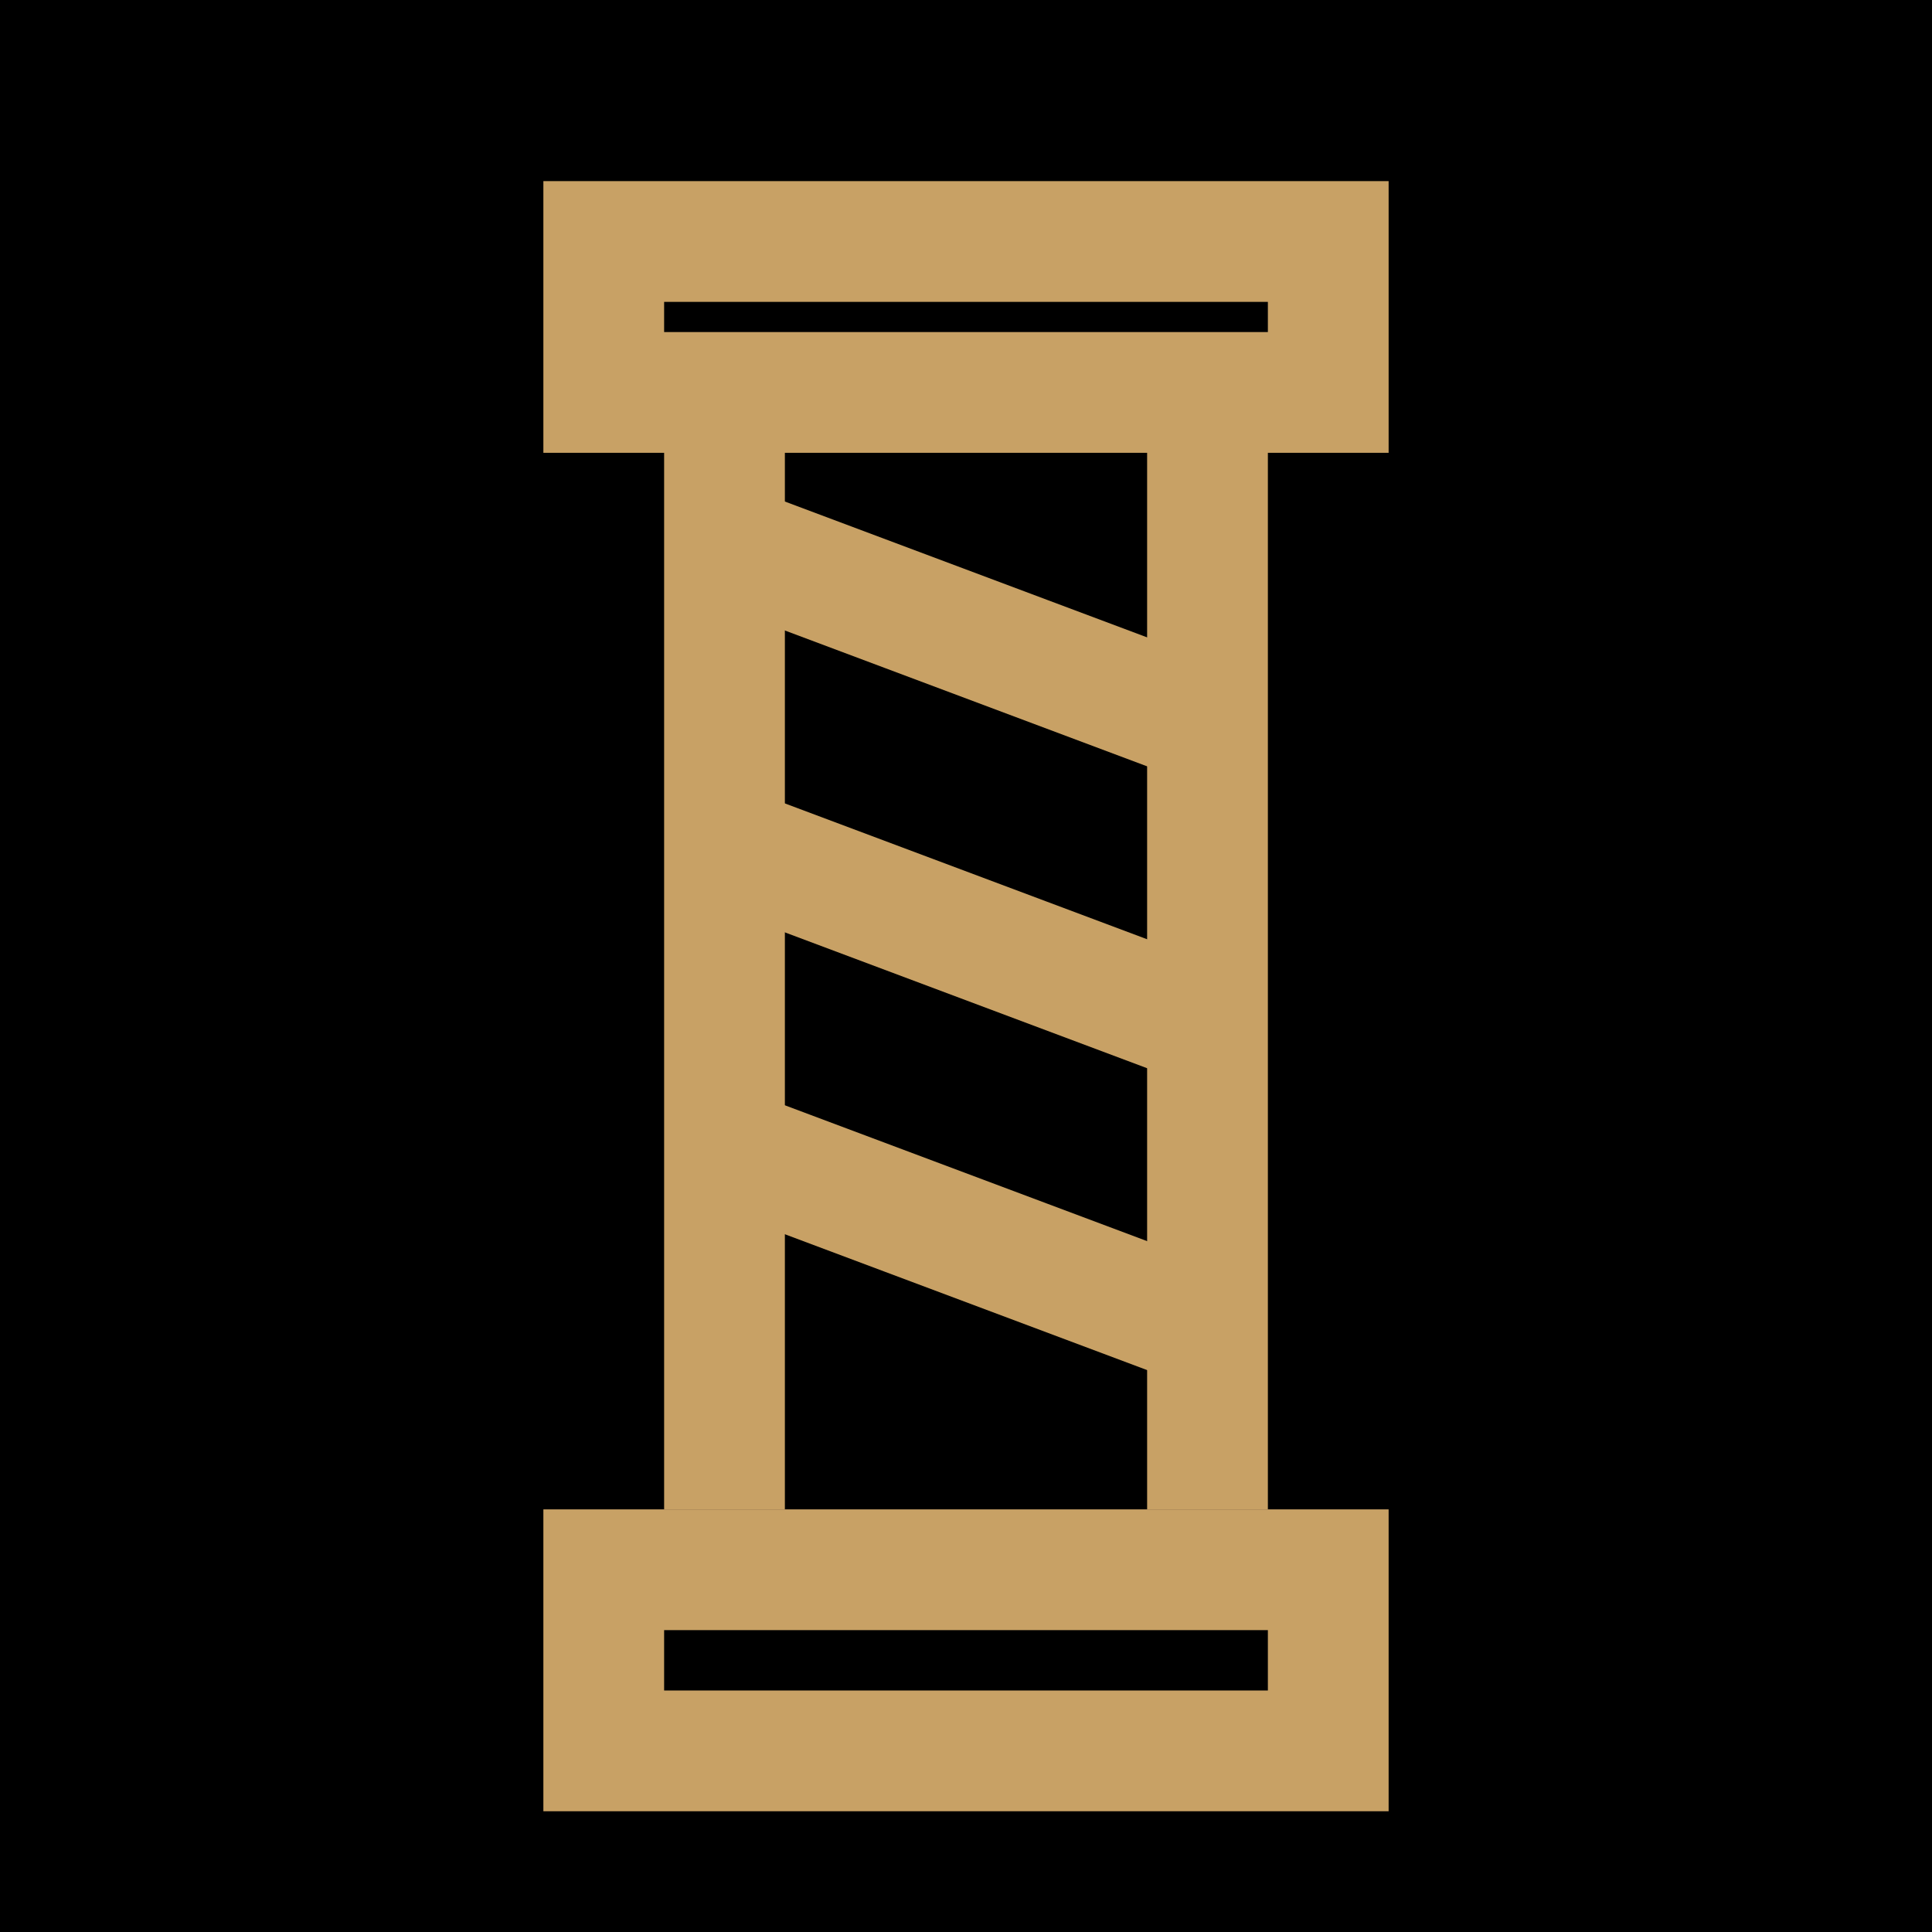
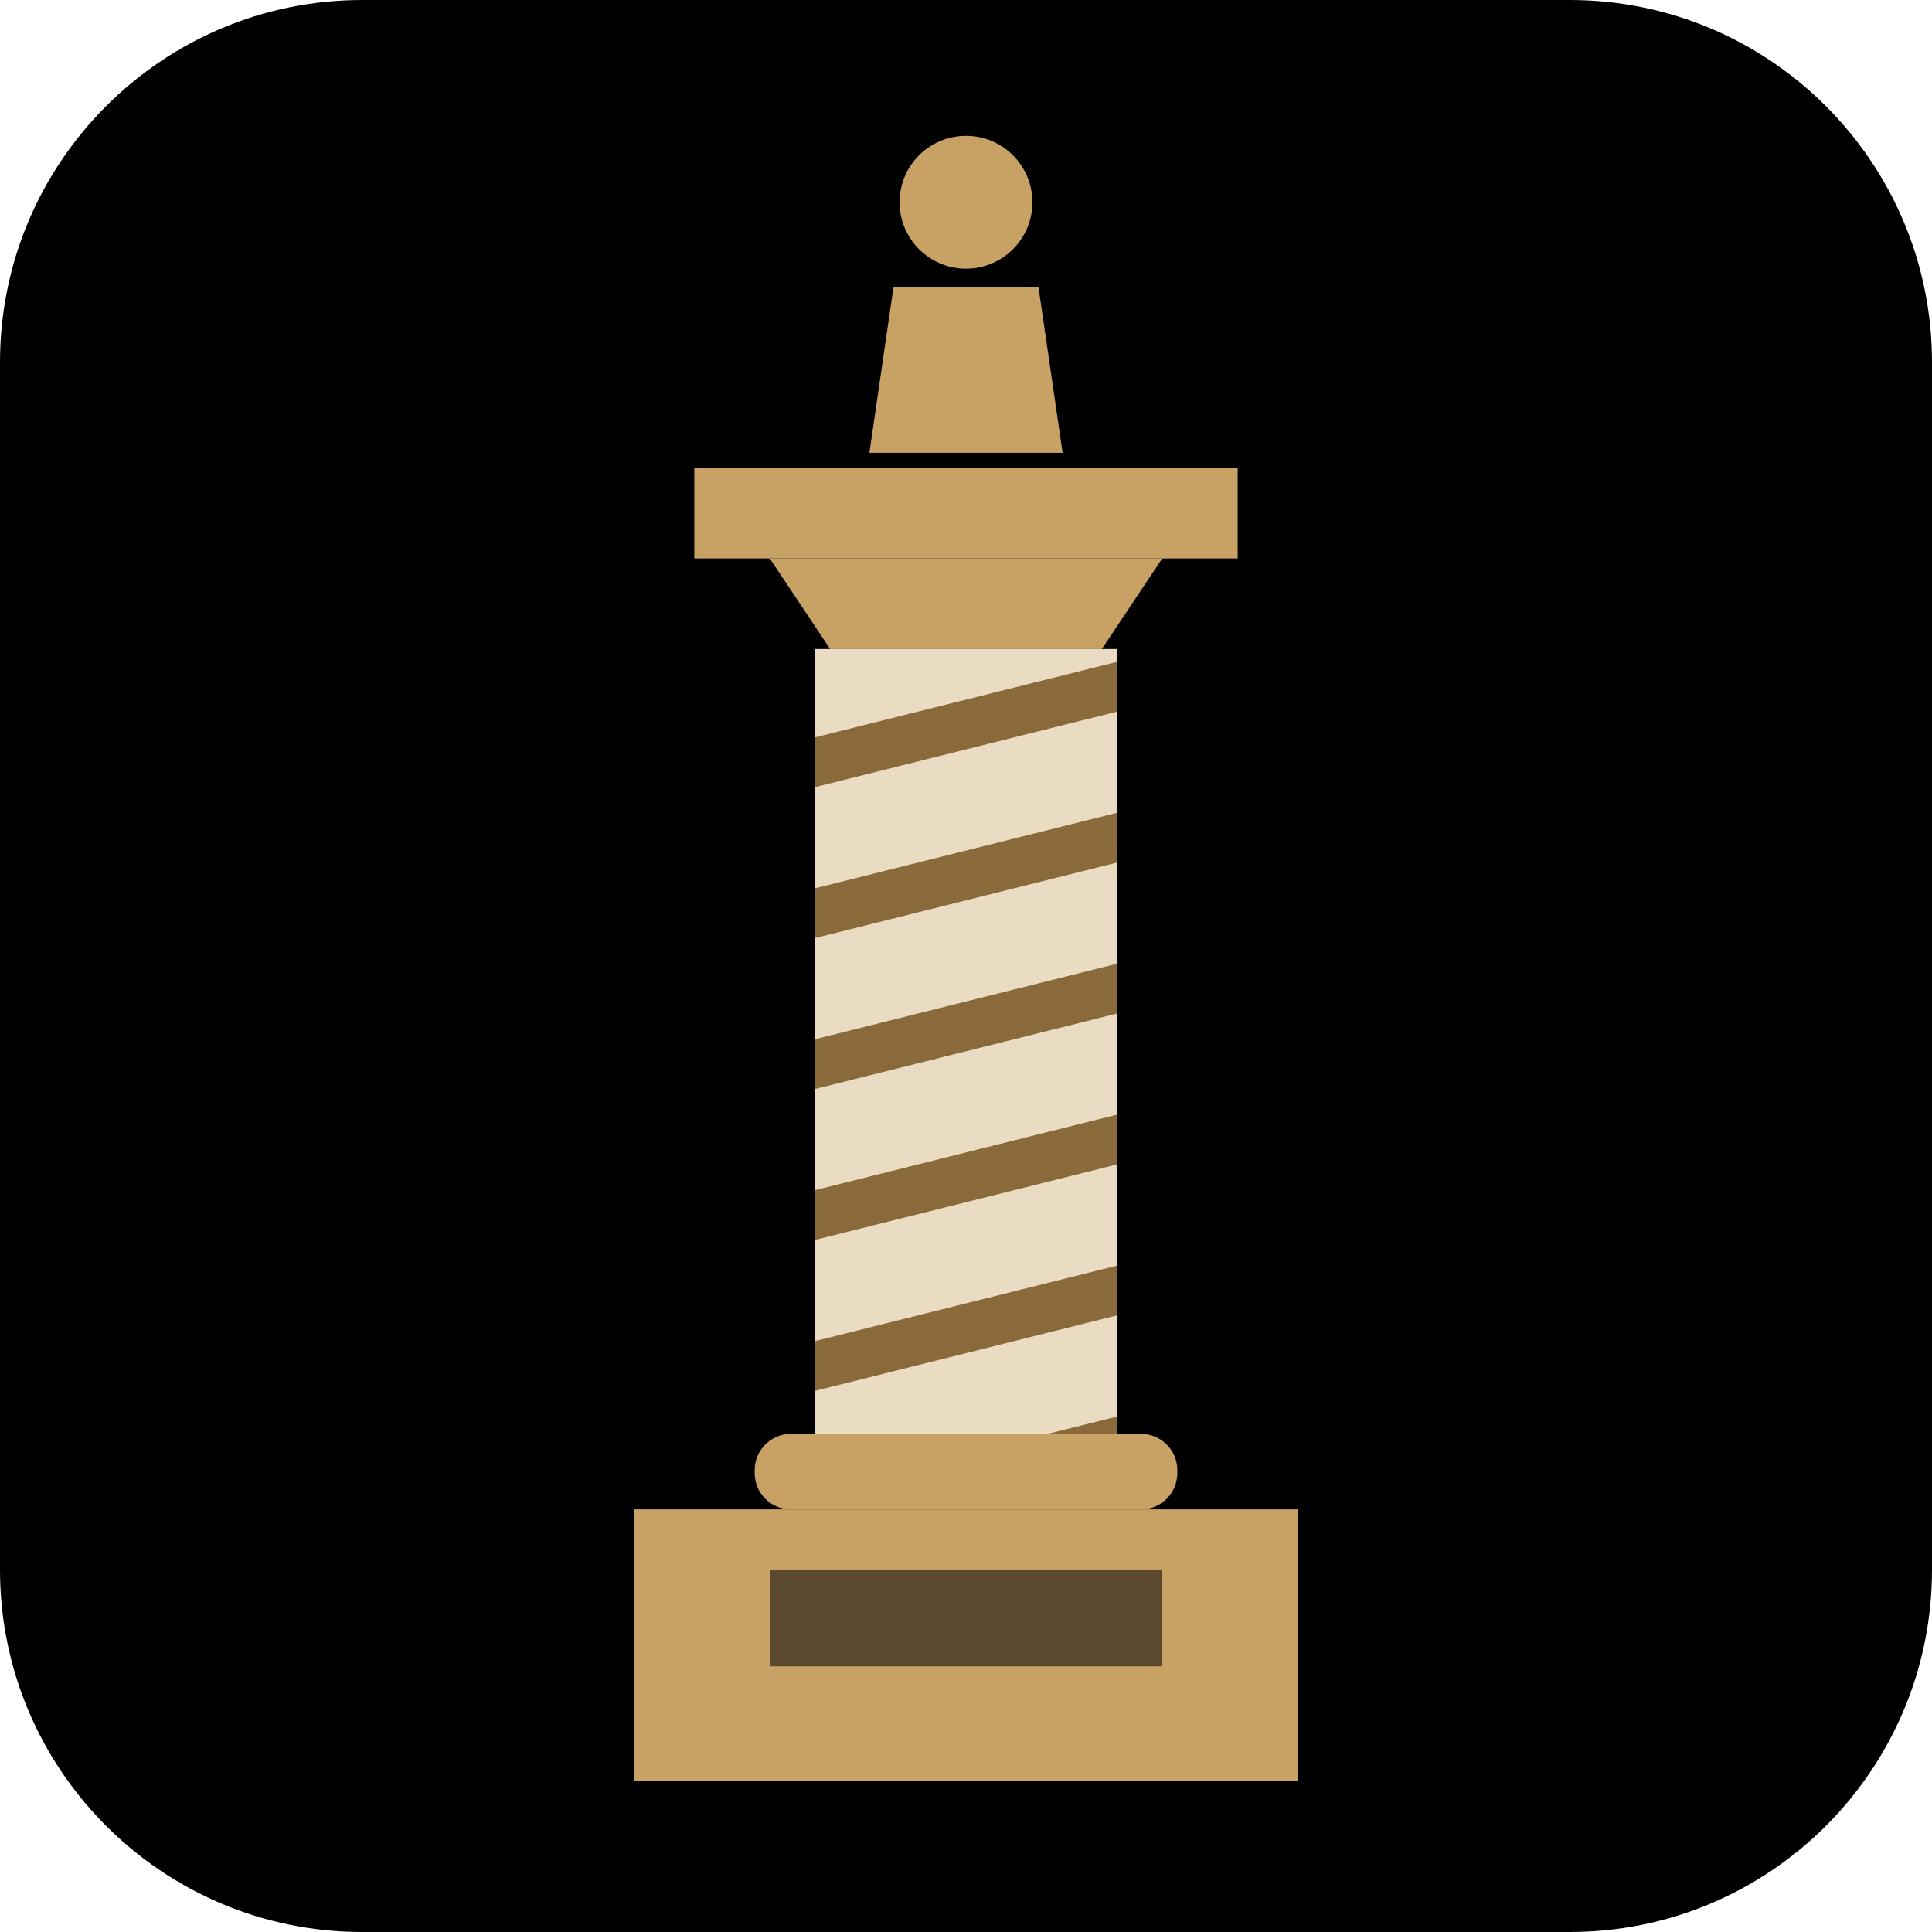
- <svg xmlns="http://www.w3.org/2000/svg" viewBox="0 0 32 32">
-   <rect width="32" height="32" fill="#000" />
-   <g fill="none" stroke="#c8a165" stroke-width="2">
-     <rect x="10" y="26" width="12" height="3" />
-     <path d="M12 25V7M20 25V7" />
-     <path d="M12 9l8 3M12 14l8 3M12 19l8 3" />
-     <rect x="10" y="4" width="12" height="2.5" />
+ <svg xmlns="http://www.w3.org/2000/svg" viewBox="0 0 64 64">
+   <rect width="64" height="64" rx="12" fill="#000" />
+   <path d="M32 4.5a2.2 2.2 0 1 1 0 4.4a2.2 2.2 0 1 1 0-4.4zM29.6 9.5h4.8l.8 5.5h-6.4z" fill="#c8a165" />
+   <rect x="23" y="15.5" width="18" height="3" fill="#c8a165" />
+   <path d="M25.5 18.5h13l-2 3h-9z" fill="#c8a165" />
+   <clipPath id="s">
+     <rect x="27" y="21.5" width="10" height="26" />
+   </clipPath>
+   <rect x="27" y="21.5" width="10" height="26" fill="#e9dcc2" />
+   <g clip-path="url(#s)" stroke="#8a6a3a" stroke-width="1.6">
+     <path d="M24 26l16-4M24 31l16-4M24 36l16-4M24 41l16-4M24 46l16-4M24 51l16-4" />
  </g>
+   <rect x="25" y="47.5" width="14" height="2.5" rx="1.2" fill="#c8a165" />
+   <rect x="21" y="50" width="22" height="9" fill="#c8a165" />
+   <rect x="25.5" y="52" width="13" height="3.2" fill="#000" opacity=".55" />
</svg>
